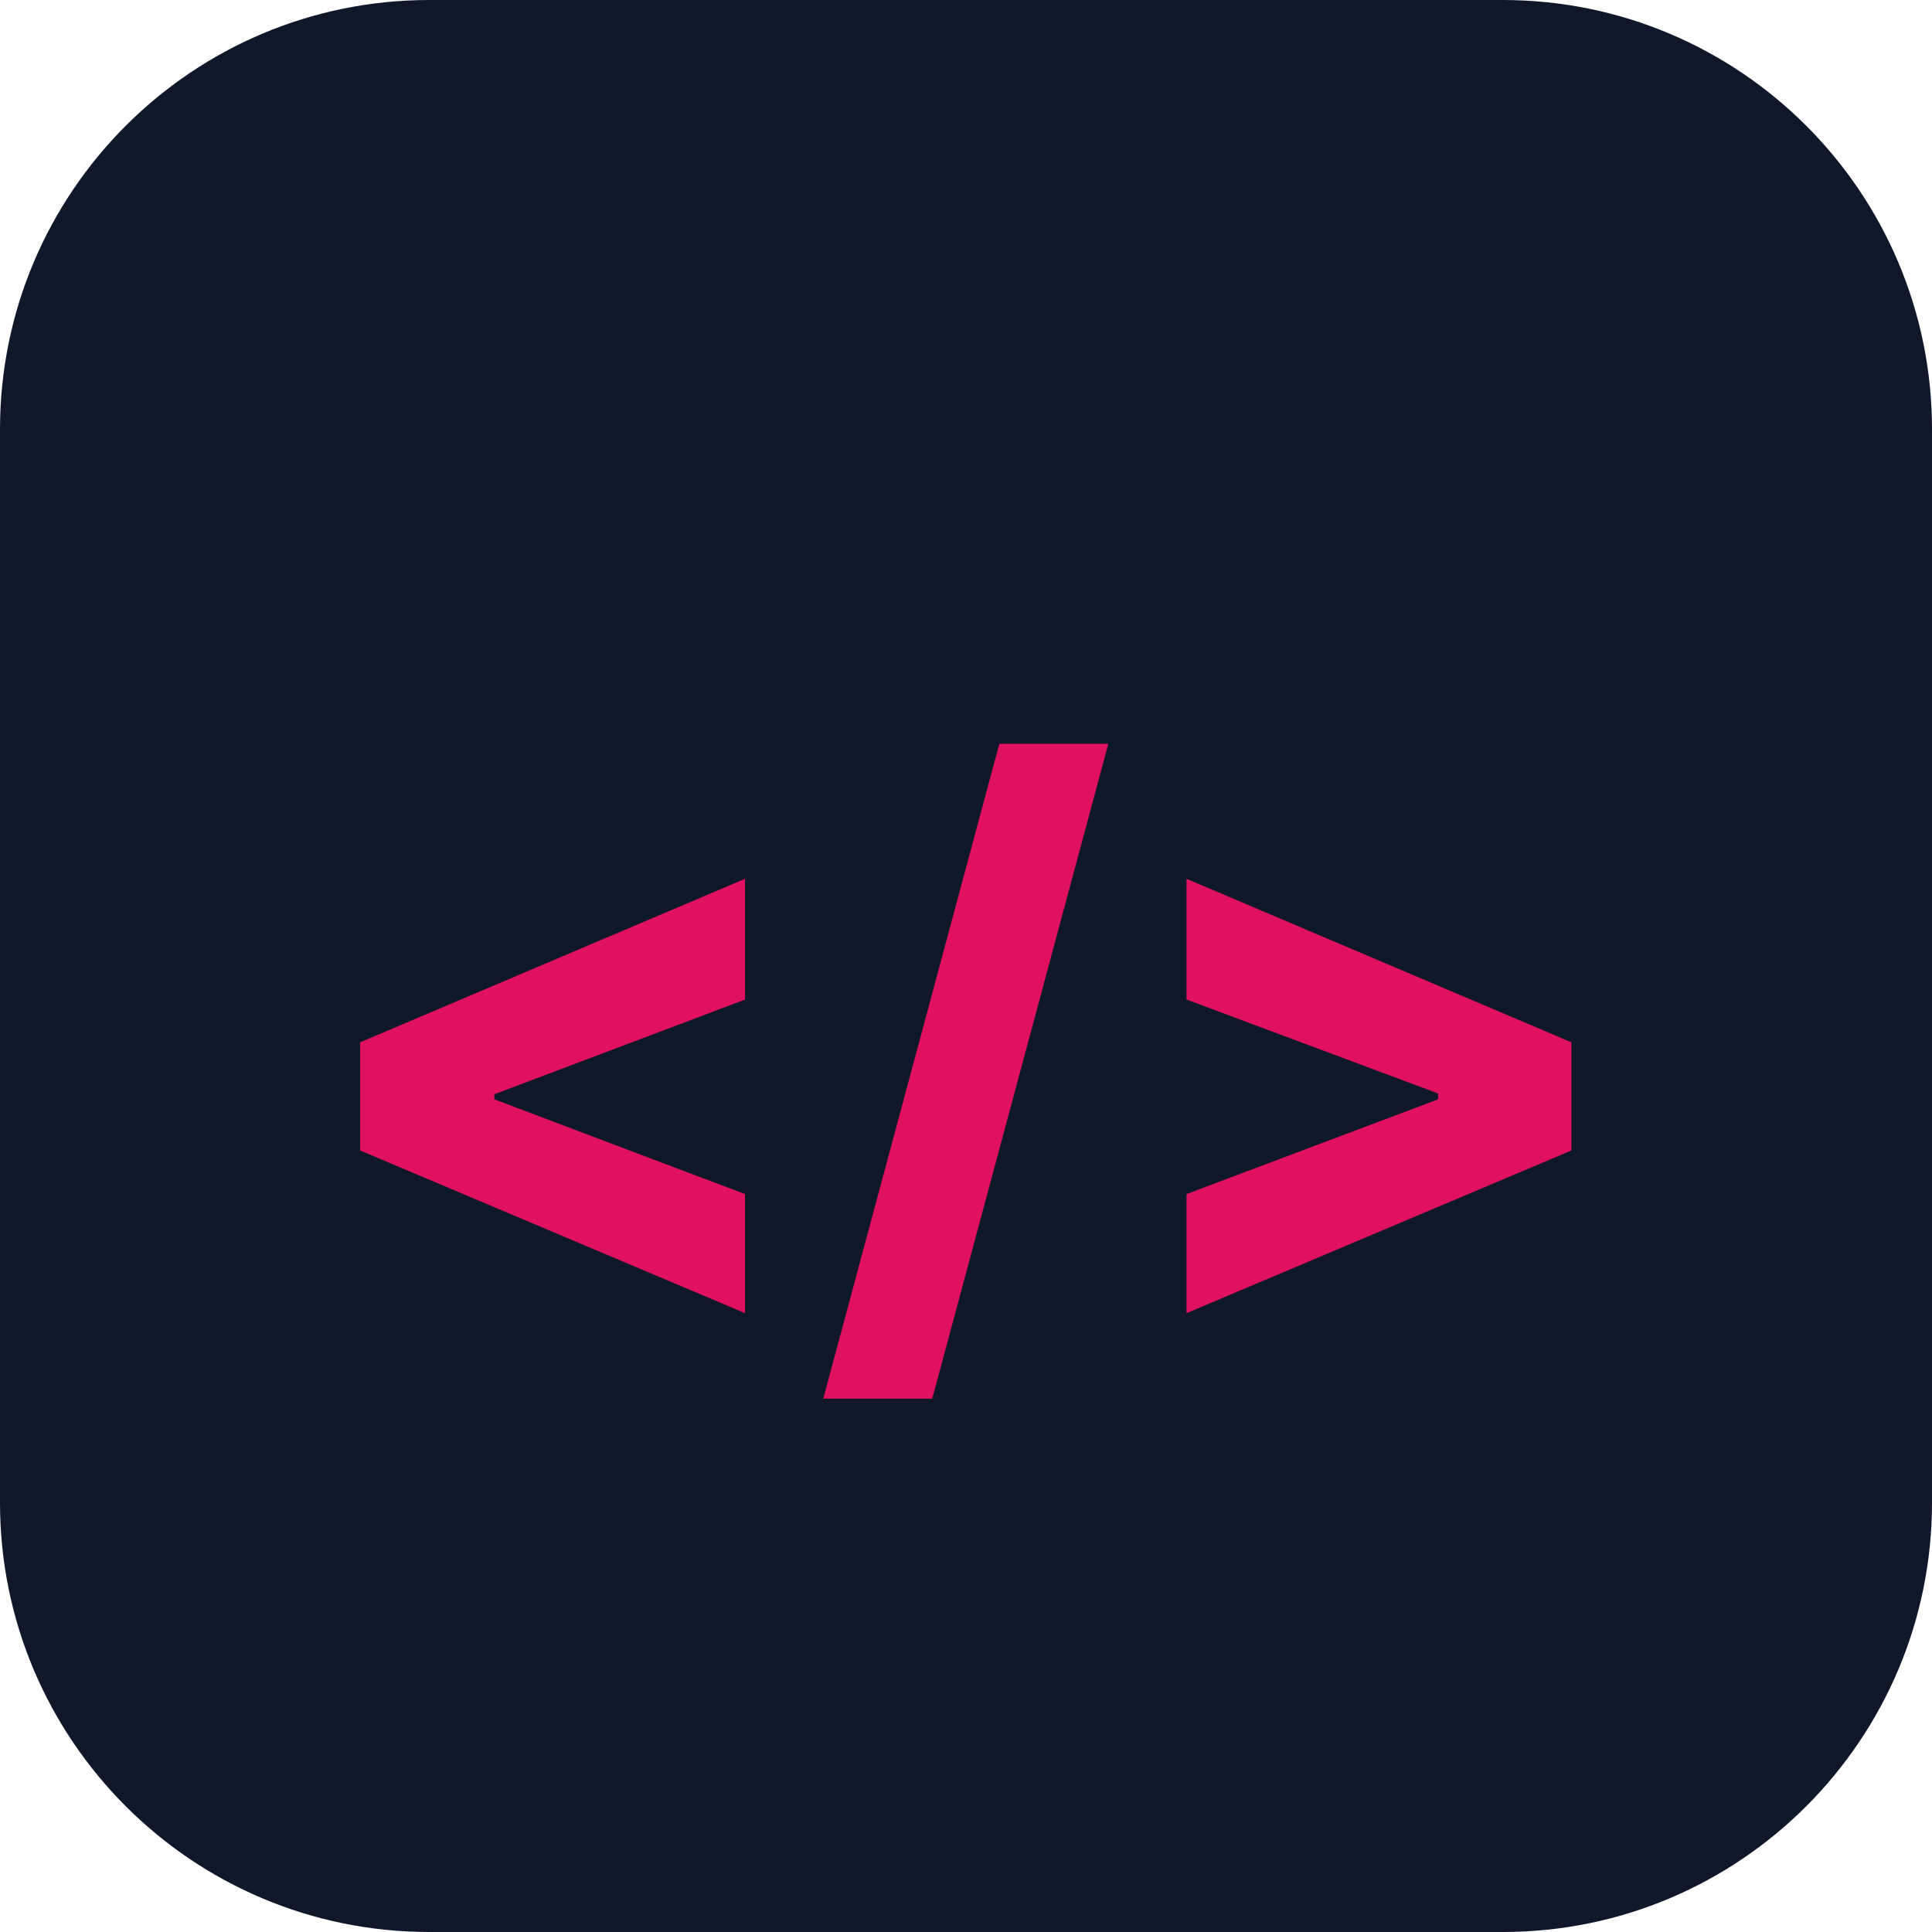
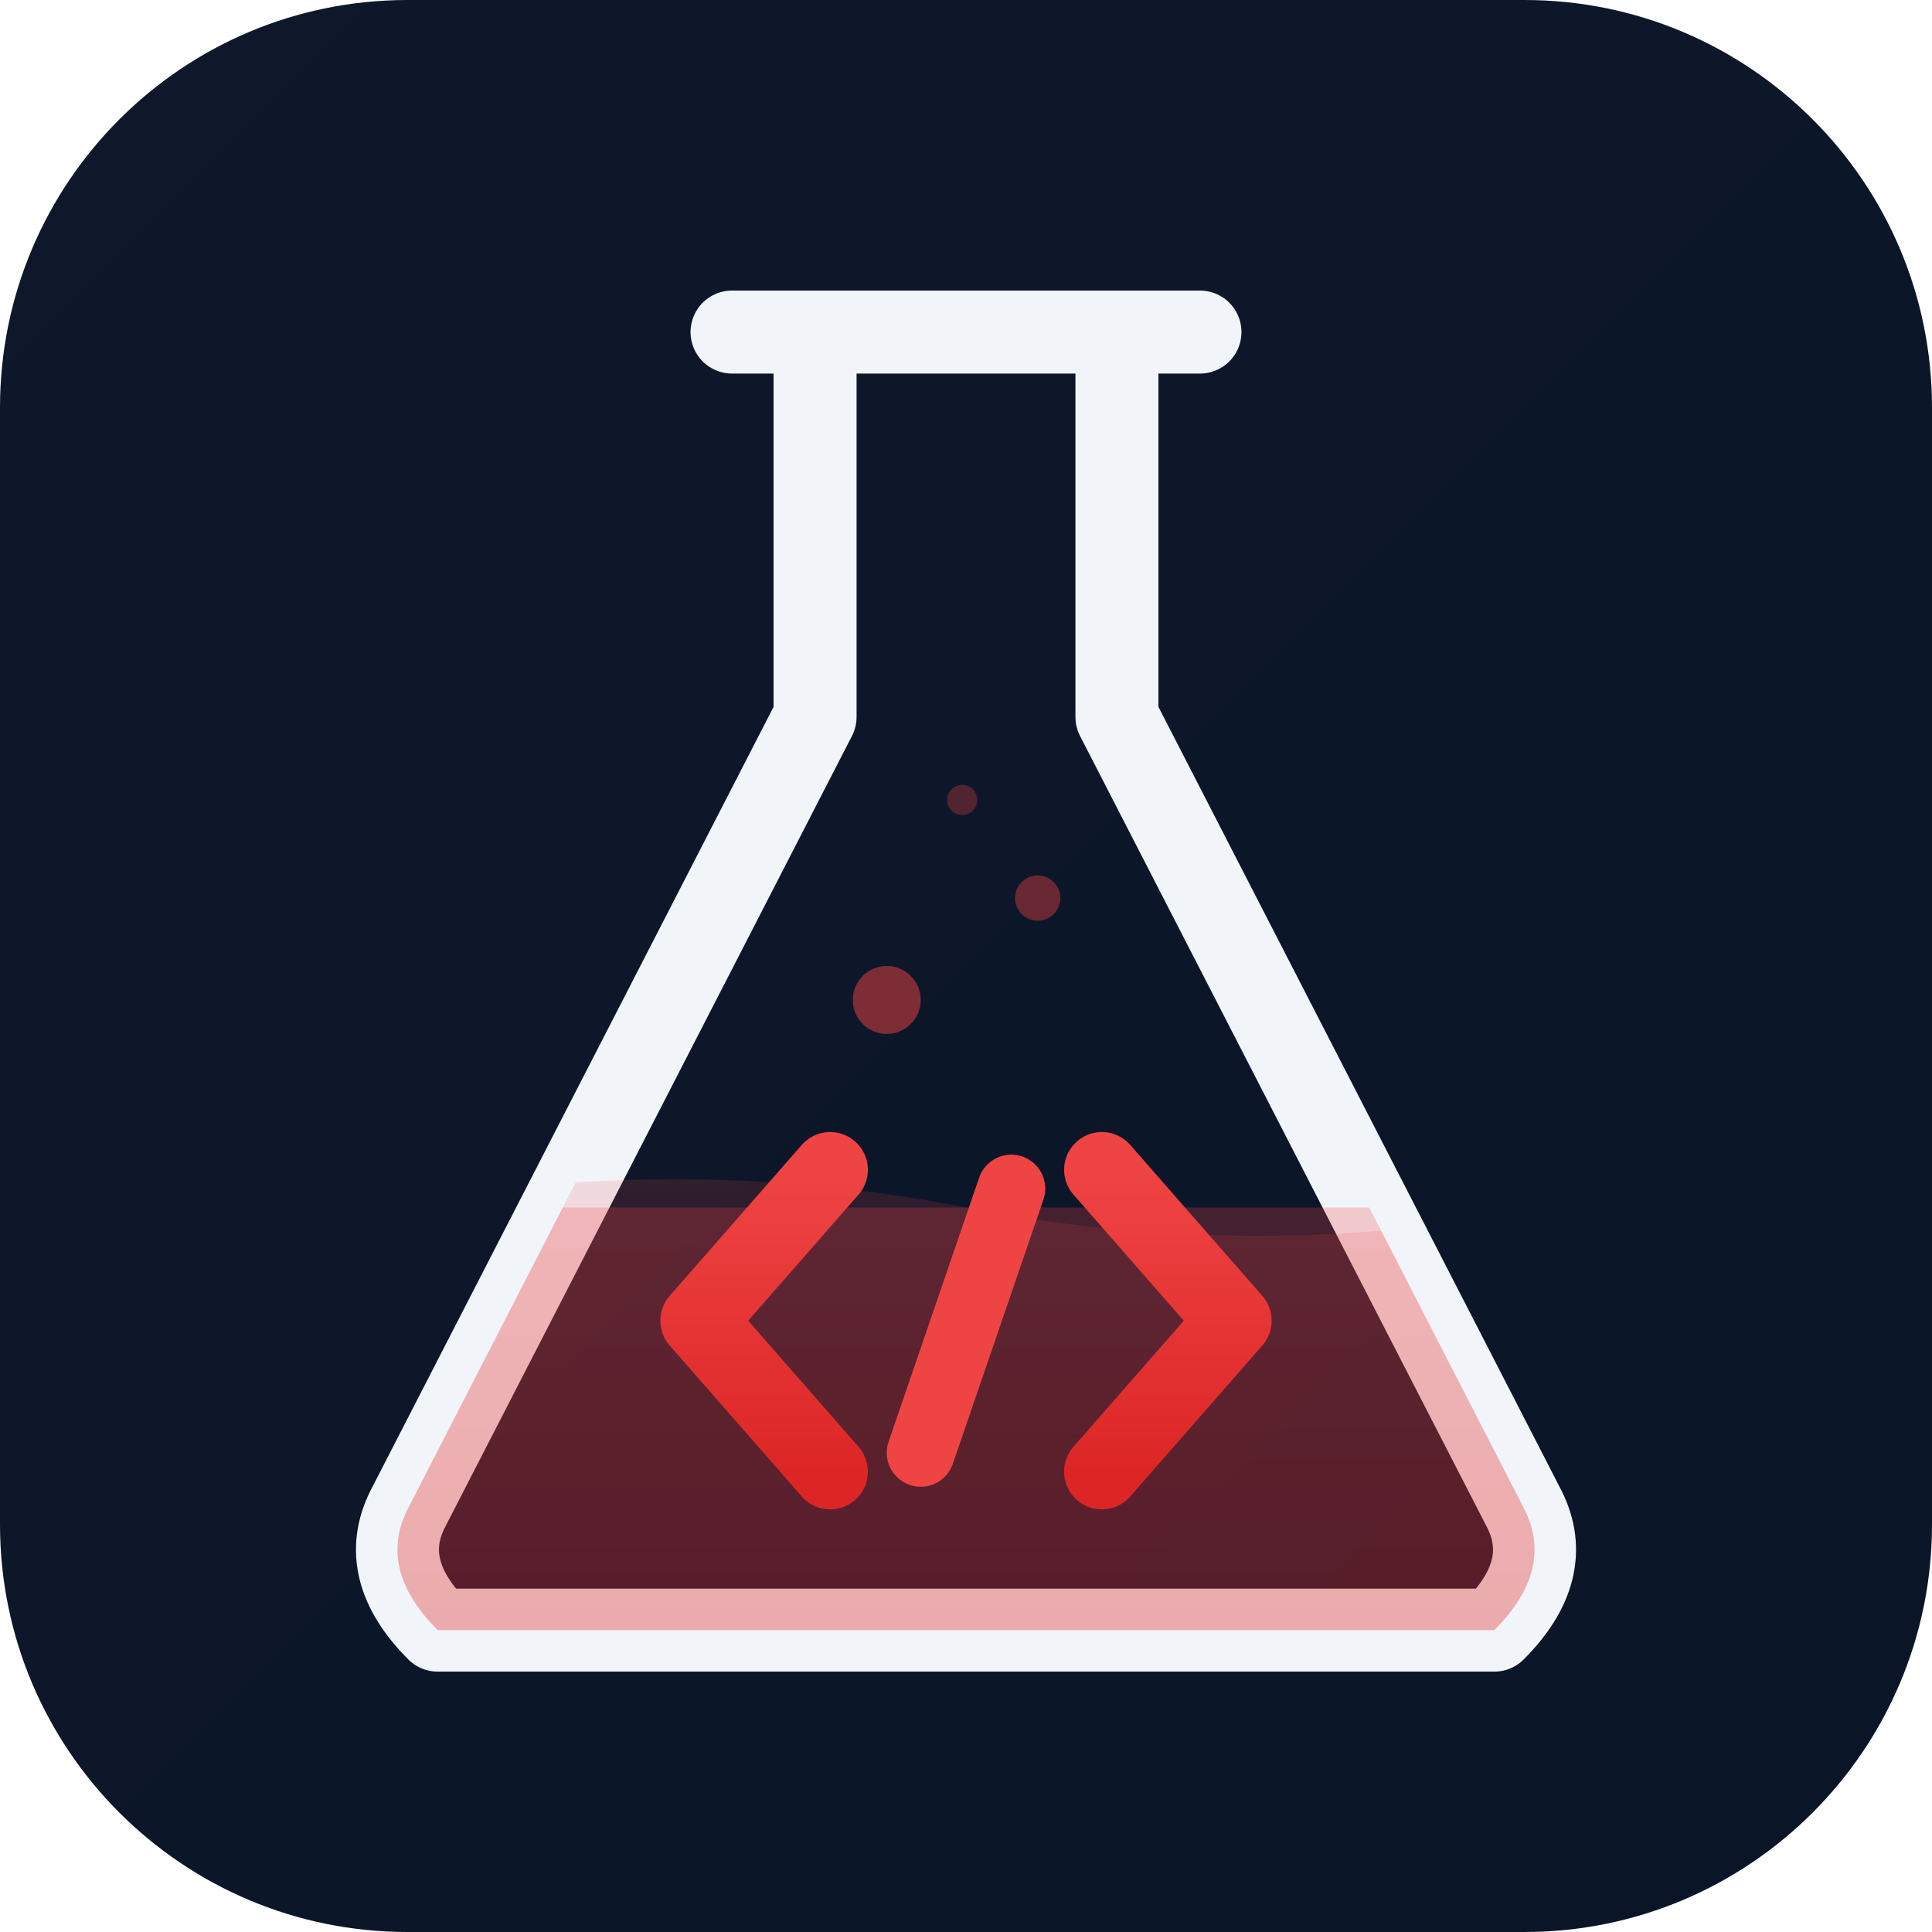
- <svg xmlns="http://www.w3.org/2000/svg" viewBox="0 0 36 36" fill="none">
-   <rect width="36" height="36" rx="8" fill="#0F172A" />
-   <text x="50%" y="54%" dominant-baseline="central" text-anchor="middle" font-family="Inter, system-ui, sans-serif" font-weight="800" font-size="14" fill="#E0115F">&lt;/&gt;</text>
+ <svg xmlns="http://www.w3.org/2000/svg" viewBox="0 0 512 512">
+   <defs>
+     <linearGradient id="bg" x1="0" y1="0" x2="1" y2="1">
+       <stop offset="0%" stop-color="#0F172A" />
+       <stop offset="100%" stop-color="#0A1628" />
+     </linearGradient>
+     <linearGradient id="red" x1="0" y1="0" x2="0" y2="1">
+       <stop offset="0%" stop-color="#EF4444" />
+       <stop offset="100%" stop-color="#DC2626" />
+     </linearGradient>
+     <clipPath id="flask-clip">
+       <path d="M216 88 L216 190 L108 400 Q100 416 116 432 L396 432 Q412 416 404 400 L296 190 L296 88 Z" />
+     </clipPath>
+   </defs>
+   <rect width="512" height="512" rx="108" fill="url(#bg)" />
+   <path d="M216 88 L216 190 L108 400 Q100 416 116 432 L396 432 Q412 416 404 400 L296 190 L296 88" stroke="#F1F5F9" stroke-width="22" stroke-linejoin="round" stroke-linecap="round" fill="none" />
+   <line x1="194" y1="88" x2="318" y2="88" stroke="#F1F5F9" stroke-width="22" stroke-linecap="round" />
+   <g clip-path="url(#flask-clip)">
+     <rect x="100" y="320" width="312" height="120" fill="url(#red)" opacity="0.25" />
+     <path d="M100 320 Q180 305 256 320 Q332 335 412 320 L412 440 L100 440 Z" fill="url(#red)" opacity="0.15" />
+   </g>
+   <path d="M220 310 L185 350 L220 390" stroke="url(#red)" stroke-width="20" stroke-linecap="round" stroke-linejoin="round" fill="none" />
+   <path d="M292 310 L327 350 L292 390" stroke="url(#red)" stroke-width="20" stroke-linecap="round" stroke-linejoin="round" fill="none" />
+   <line x1="244" y1="385" x2="268" y2="315" stroke="#EF4444" stroke-width="18" stroke-linecap="round" />
+   <circle cx="235" cy="265" r="9" fill="#EF4444" opacity="0.5" />
+   <circle cx="275" cy="238" r="6" fill="#EF4444" opacity="0.4" />
+   <circle cx="255" cy="212" r="4" fill="#EF4444" opacity="0.3" />
</svg>
